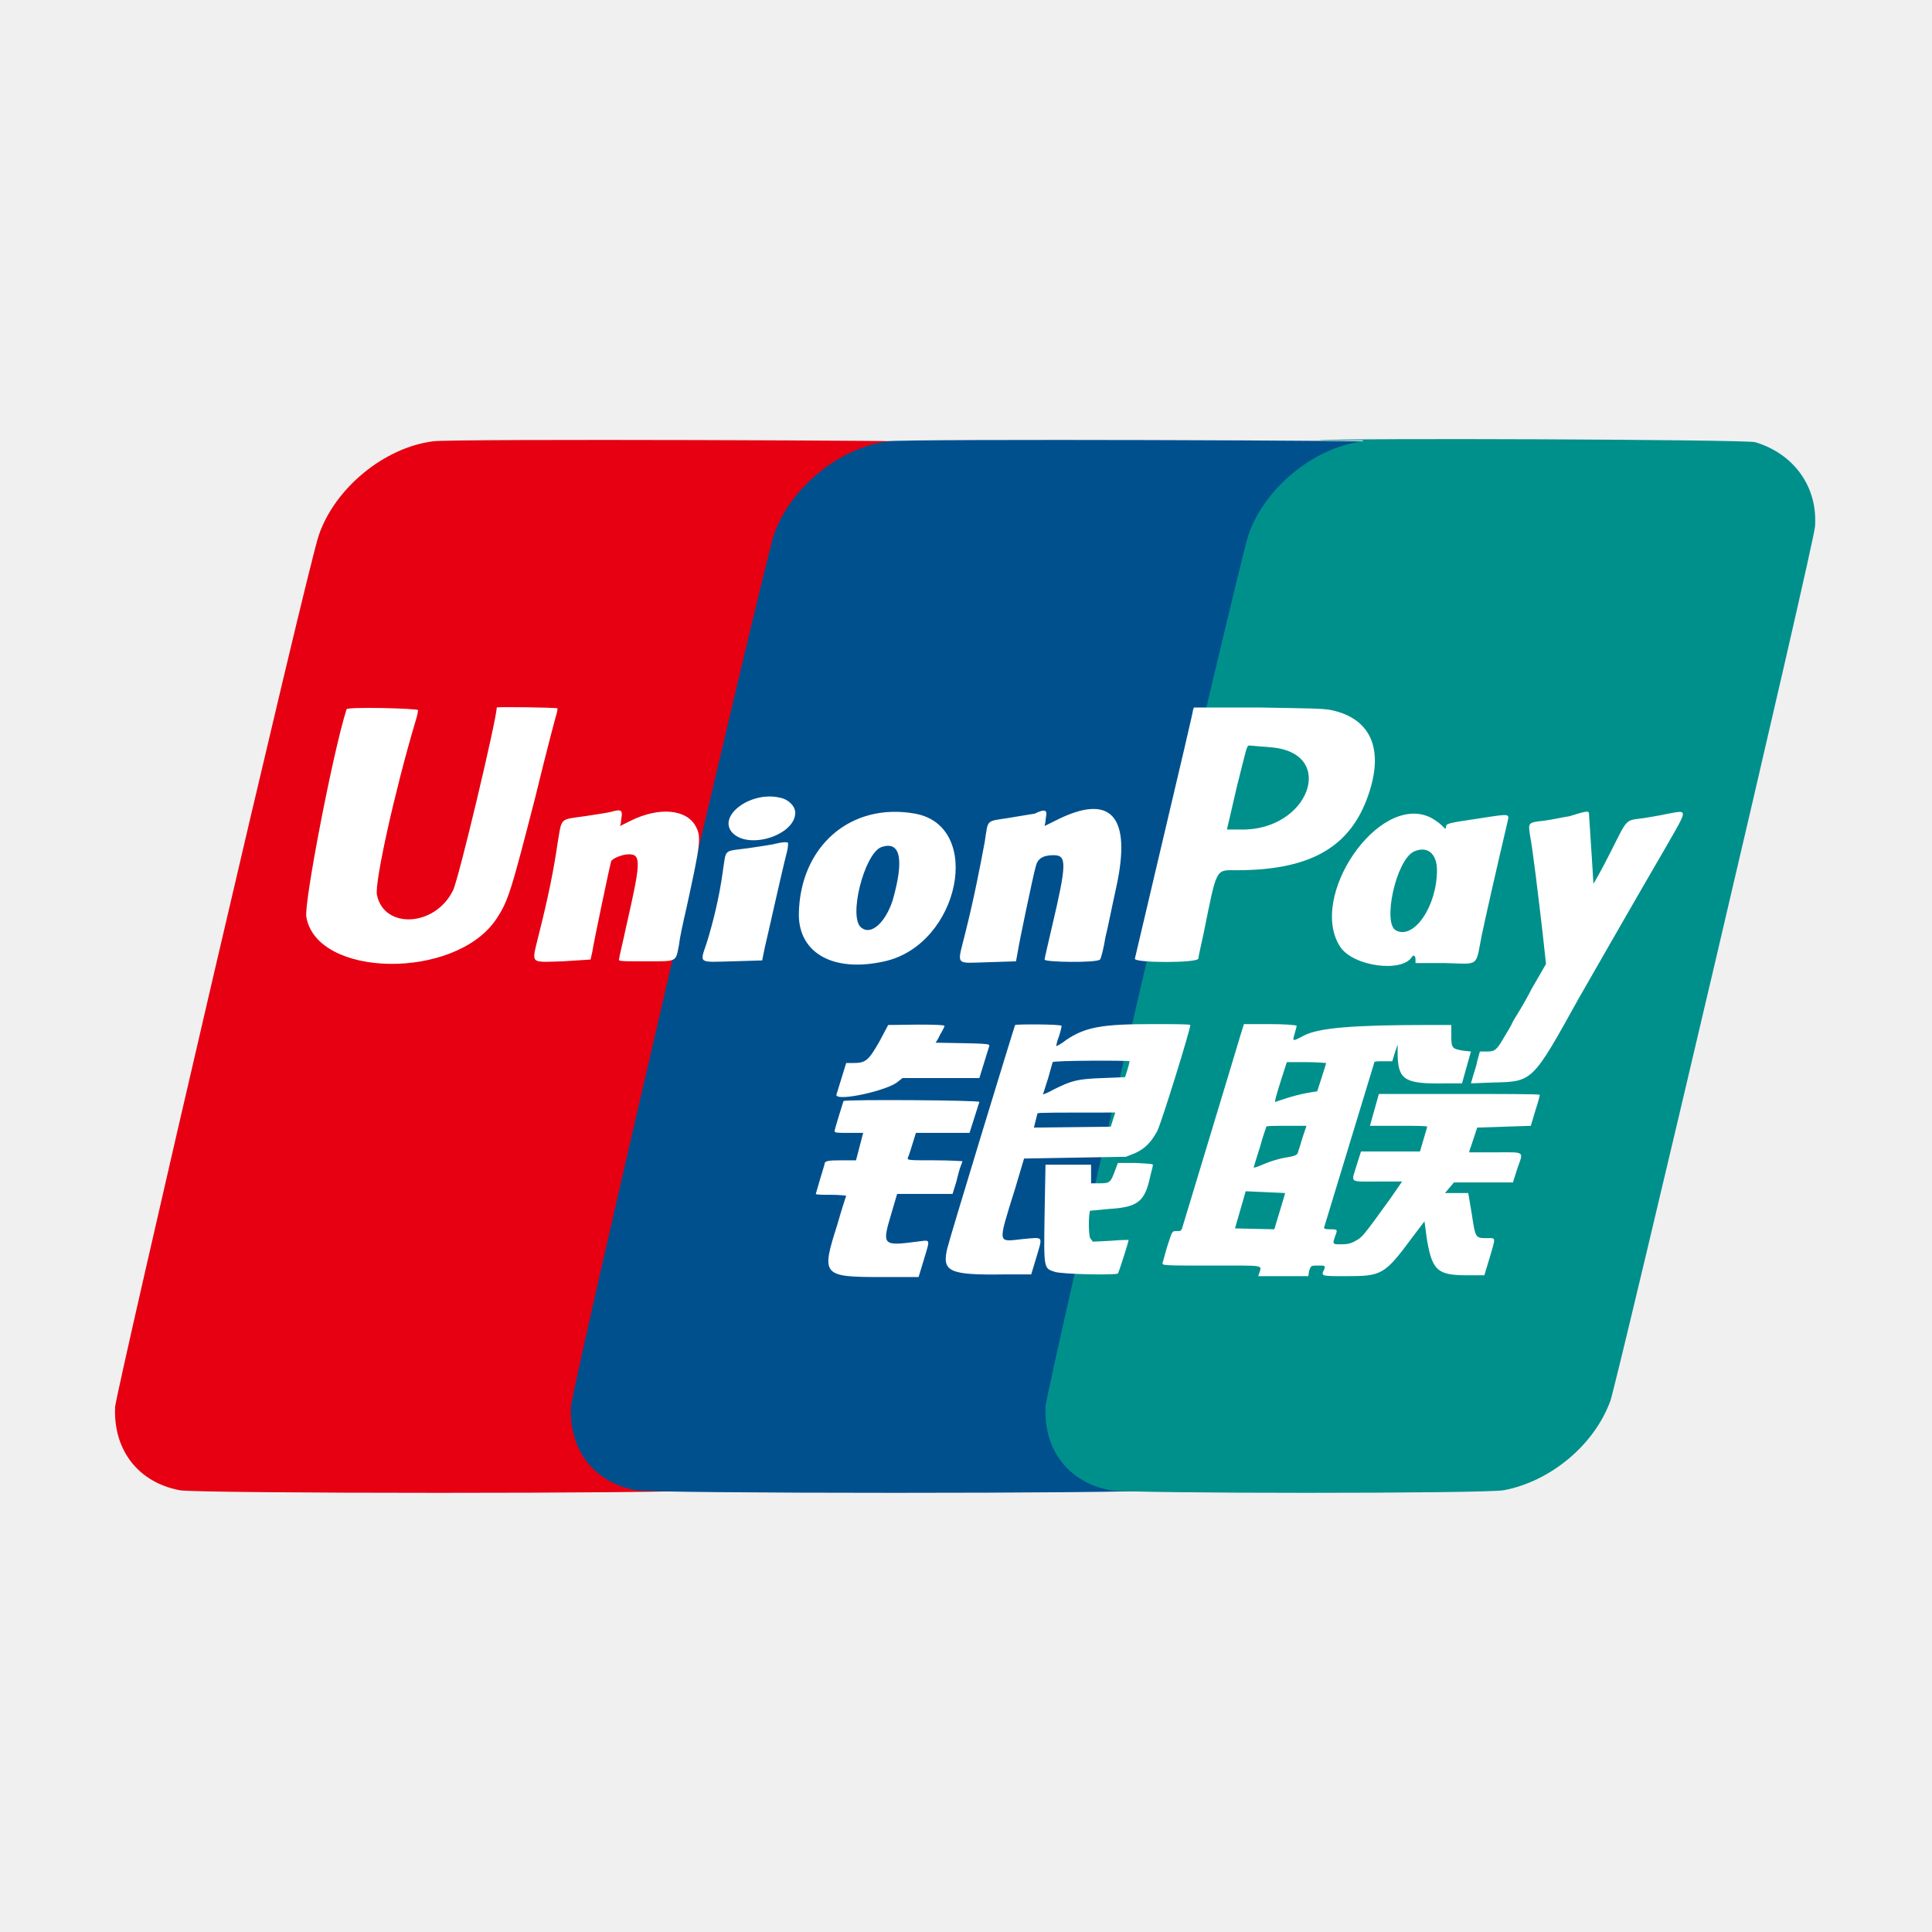
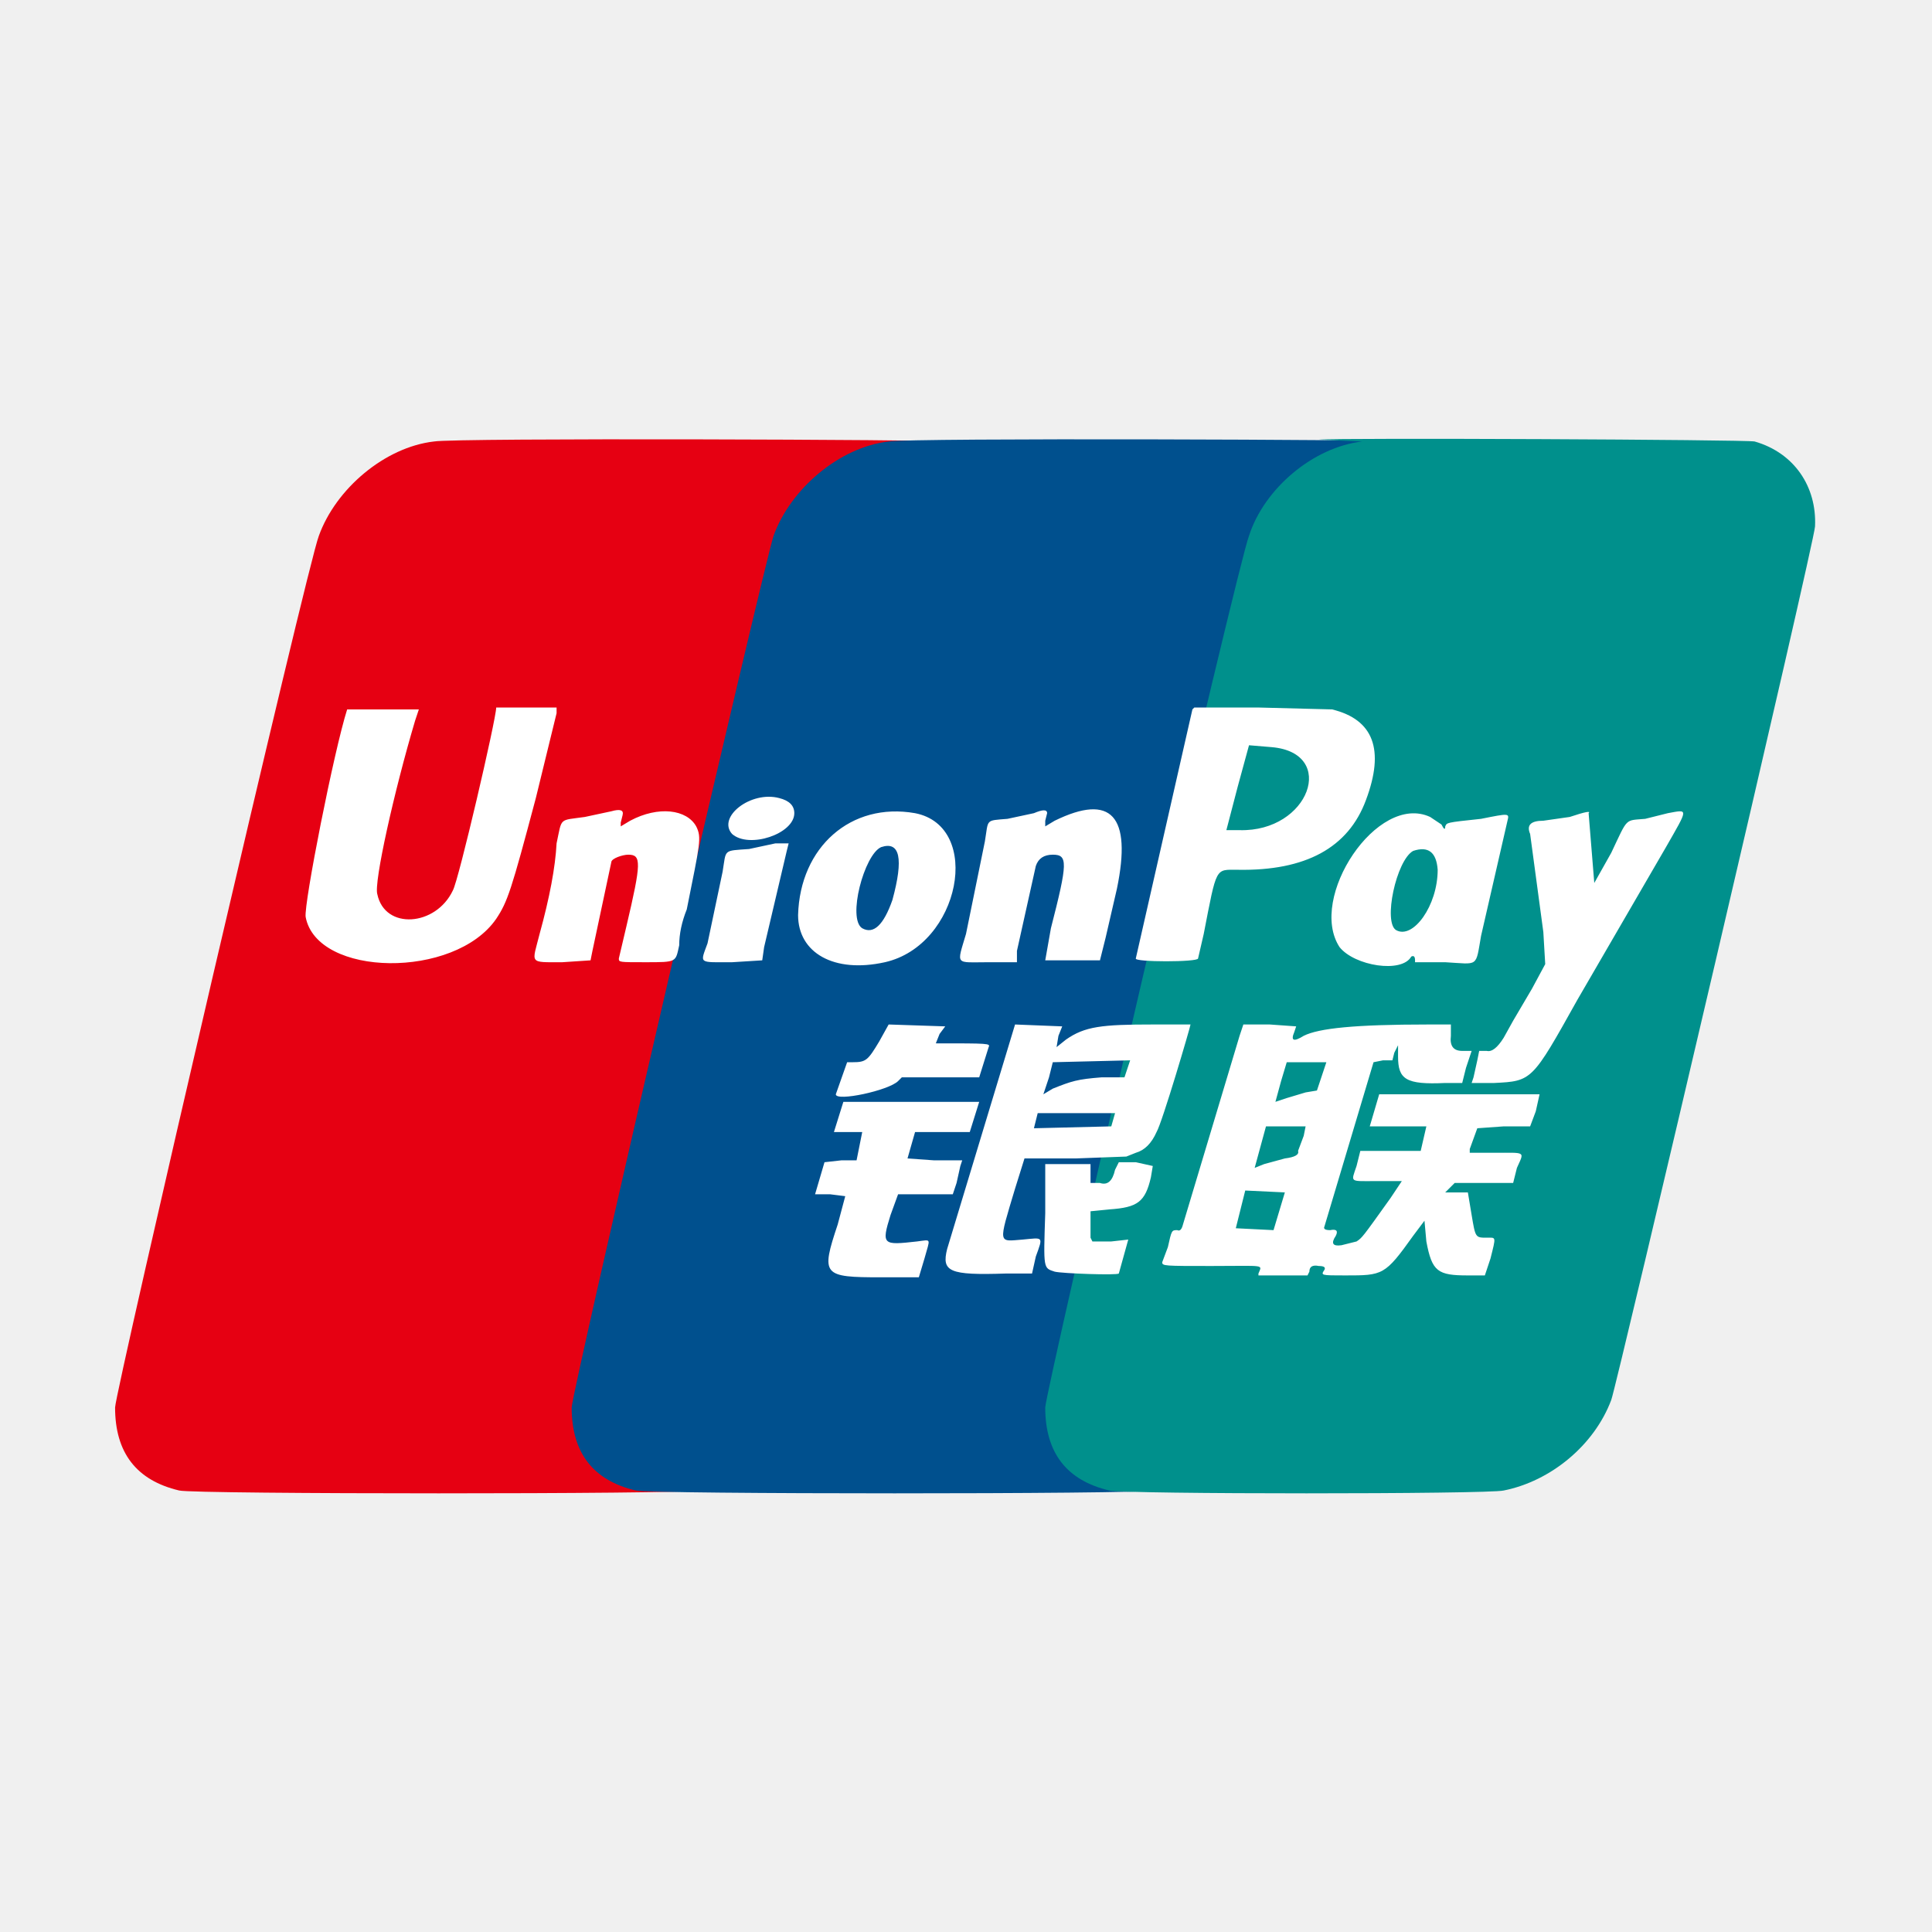
- <svg xmlns="http://www.w3.org/2000/svg" t="1785574775668" class="icon" viewBox="0 0 1024 1024" version="1.1" p-id="7686" width="200" height="200">
-   <path d="M229.643 233.89c-26.054 3.28-52.107 24.846-60.636 49.688-5.683 15.47-107.536 454.219-108.005 462.19-0.949 22.968 12.314 39.844 34.104 44.064 8.055 1.874 266.703 1.874 275.232 0 24.631-4.69 47.843-23.908 56.372-47.345 3.316-8.906 108.48-456.093 108.48-463.595 1.422-21.096-11.372-38.44-31.738-44.533-4.739-0.934-262.912-1.874-273.81-0.47z" fill="#E60012" p-id="7687" />
-   <path d="M470.762 233.89c-26.054 3.28-52.107 24.846-60.632 49.688-5.214 15.47-107.534 454.219-107.534 462.19-0.95 22.968 12.314 39.844 34.108 44.064 8.05 1.874 266.698 1.874 275.227 0 24.635-4.69 47.847-23.908 56.372-47.345 3.317-8.906 108.479-456.093 108.479-463.595 1.424-21.096-11.366-38.44-31.736-44.533-5.214-0.934-263.387-1.874-274.284-0.47z" fill="#00508E" p-id="7688" />
-   <path d="M722.308 233.89c-26.054 3.28-52.112 24.846-60.637 49.688-5.209 15.47-107.534 454.219-107.534 462.19-0.945 22.968 12.32 39.844 34.108 44.064 8.055 1.874 200.383 1.874 208.908 0 24.634-4.69 47.847-23.908 56.372-47.345 3.316-8.906 108.484-456.093 108.484-463.595 1.418-21.096-11.371-38.44-31.743-44.533-4.734-1.404-220.748-2.343-231.645-0.934h23.687v0.465z" fill="#00908C" p-id="7689" />
-   <path d="M221.589 376.39c0 0.47-0.476 3.282-1.42 6.095-10.896 36.562-21.793 85.781-20.37 91.874 3.79 18.283 30.793 16.876 40.266-2.343 2.842-5.154 23.212-90.936 23.212-97.028 0-0.47 32.212 0 32.212 0.464 0 0 0 1.408-0.475 2.817-0.474 1.403-5.683 21.091-11.366 44.529-12.795 49.688-14.213 54.842-20.845 64.686-21.793 31.878-94.746 30.94-100.429-1.404-1.422-7.032 14.213-88.124 21.32-110.159 0-1.403 37.895-0.469 37.895 0.47z m484.139 0c21.79 4.69 28.42 22.03 18.472 47.816-9.947 25.78-31.262 37.028-68.686 37.028-11.371 0-10.423-1.874-17.529 33.282-1.419 6.562-2.841 12.656-2.841 13.594-0.476 2.343-34.11 2.343-33.635 0 28.426-120.468 30.793-130.78 30.793-131.72l0.474-1.402h34.104c27.003 0.464 34.583 0.464 38.848 1.403z m-292.282 46.408c4.735 0.938 8.05 4.69 8.05 7.97 0 11.717-24.16 19.688-33.16 10.779-8.525-8.905 9.475-22.5 25.11-18.75z m-83.849 8.904c0 0.94-0.474 2.817-0.474 4.22l-0.474 1.878 5.683-2.816c15.16-7.497 29.844-6.094 34.583 3.281 2.841 5.629 2.367 8.91-5.21 43.595-1.422 6.094-3.315 14.534-3.79 18.748-1.897 9.38-0.474 8.91-17.528 8.91-14.687 0-14.687 0-14.212-1.408 0-0.938 1.896-8.435 3.79-17.345 7.58-33.277 8.055-37.967 1.422-37.967-3.79 0-9.004 2.343-9.473 3.75-0.948 3.282-9.478 44.06-9.952 47.812l-0.945 4.22-14.687 0.938c-17.998 0.47-16.58 1.873-12.79-14.064 5.21-20.626 8.055-35.154 9.949-48.28 2.367-14.063 0.948-12.655 14.212-14.532 6.158-0.94 12.315-1.874 14.213-2.343 4.735-1.409 5.683-0.94 5.683 1.403z m225.014-0.464c0 0.933-0.474 2.811-0.474 4.216l-0.476 2.346 5.688-2.816c29.37-14.998 40.737-2.813 32.212 35.628-1.893 8.436-4.265 20.623-5.683 26.25-0.949 6.094-2.372 11.248-2.842 11.717-1.898 1.874-29.844 1.41-29.375 0 0-0.938 1.898-8.435 3.791-16.875 8.056-34.216 8.056-38.436 0.949-38.436-5.683 0-8.525 1.873-9.473 6.092-1.424 5.155-8.53 38.906-9.475 45l-0.948 5.158-14.687 0.47c-17.999 0.465-16.58 2.342-12.316-15.003 4.74-18.75 8.056-36.094 10.423-48.749 1.893-12.187 0.474-10.782 12.315-12.656 5.213-0.938 11.846-1.878 14.214-2.342 4.738-2.348 6.157-1.878 6.157 0z m287.547-0.47c1.892 28.592 2.368 37.028 2.368 37.498 0 0.47 4.264-7.032 8.999-16.406 9.473-18.749 7.58-16.876 18.002-18.28 2.842-0.469 8.525-1.409 12.79-2.342 10.423-1.878 10.423-2.817-1.423 17.81-16.105 27.658-38.368 66.564-46.423 80.627-24.157 43.591-24.157 43.591-44.527 44.06l-12.316 0.47 0.945-3.282c0.474-1.873 1.897-5.623 2.37-8.435l1.42-5.159h3.79c4.265 0 5.209-0.94 9-7.502 1.423-2.342 3.79-6.093 4.738-8.435 1.42-2.343 6.158-9.844 9.949-17.345l7.58-13.125-1.897-17.34c-2.367-20.158-5.209-44.065-6.631-51.097-0.95-6.562-0.95-6.562 7.58-7.5 3.79-0.466 9.948-1.874 13.264-2.343 8.999-2.812 9.947-2.812 10.422-1.874z m-357.183 0.47c36.476 6.562 23.686 69.37-16.106 78.28-27.003 6.094-45.475-4.22-45.475-24.847 0.47-36.093 27.472-59.53 61.58-53.433z m272.86 1.873c1.893 0.938 4.739 2.812 6.158 4.22 2.367 2.342 2.367 2.342 2.367 0.934 0.475-1.873 0-1.873 18.951-4.685 15.158-2.342 14.684-2.342 13.739 1.874-6.158 26.249-11.371 49.217-13.739 60.47-3.315 16.876-0.948 14.998-19.421 14.529h-15.635v-1.874c0-1.873-0.945-2.812-1.894-1.407-5.213 8.44-30.792 5.158-37.898-5.155-17.525-26.25 19.896-81.562 47.371-68.906z m-340.129 13.595s0 2.342-0.474 4.219c-3.786 14.999-10.418 45.469-11.842 51.092l-1.422 7.032-15.632 0.469c-18.472 0.47-17.528 1.404-13.738-9.843 3.316-10.783 6.633-23.908 8.53-37.972 1.892-12.186 0-10.313 13.738-12.186 6.157-0.94 12.79-1.873 14.208-2.342 3.79-0.939 6.158-0.939 6.632-0.47z m82.9 97.028c0 0.47-0.944 2.348-2.367 4.69-0.95 2.342-2.367 4.22-2.367 4.22 27.946 0.464 28.895 0.464 28.42 1.873l-5.209 16.876h-40.74l-2.367 1.873c-5.214 4.689-32.686 10.782-32.686 7.031l5.21-16.875h3.789c6.632 0 8.05-1.404 13.738-11.247l4.735-8.91c24.636-0.465 29.843 0 29.843 0.47z m62.06 0c0 0.47-0.475 2.812-1.424 5.629-0.948 2.342-1.417 4.685-1.417 5.154 0 0 2.366-0.94 5.207-3.28 10.423-7.033 19.422-8.437 45.95-8.437 10.423 0 19.422 0 19.896 0.465 0.475 0.939-15.156 51.565-17.528 56.25-3.316 6.098-6.633 9.379-11.84 11.721l-4.74 1.874-26.998 0.47-27.003 0.468-4.738 15.937c-9.474 30.47-9.474 28.128 4.264 26.72 10.897-0.94 10.423-1.873 7.107 9.374l-2.842 9.375h-13.738c-29.844 0.47-33.634-1.404-30.793-13.594 1.423-6.094 35.528-117.656 36.002-118.595 0.474-0.465 24.635-0.465 24.635 0.47z m124.584 0c0 0.47-0.474 1.877-0.944 3.75-1.423 4.69-1.423 4.69 4.735 1.41 8.054-4.221 27.002-5.629 65.845-5.629h12.32v5.629c0 6.562 0.475 7.03 6.158 7.966l4.264 0.469-2.372 8.44-2.366 8.435h-8.53c-21.789 0.47-25.104-1.873-25.58-14.528v-6.098l-1.418 4.22-1.423 4.69H733.2c-2.367 0-4.735 0-4.735 0.47 0 0-23.211 76.401-26.528 87.184-0.474 0.94 0 1.409 2.843 1.409 4.264 0 4.264 0 2.841 3.745-1.419 4.221-1.419 4.221 3.316 4.221 3.316 0 5.214-0.47 7.58-1.873 3.317-1.878 3.317-1.408 18.473-22.5l6.158-8.909h-12.79c-15.631 0-14.207 0.939-11.366-8.435l2.367-7.502h31.268c2.841-9.844 3.785-12.656 3.785-13.125 0-0.47-6.632-0.47-15.156-0.47h-15.158l4.735-16.875h42.633c23.212 0 42.638 0 42.638 0.47 0 0.469-0.948 4.22-2.37 8.44l-2.368 7.966-14.213 0.469-14.21 0.469c-2.37 7.032-3.315 10.313-3.789 11.252l-0.474 1.873h13.738c16.106 0 15.157-0.938 11.84 8.436l-2.367 7.501h-31.266l-4.735 5.624h12.316l1.892 11.252c1.898 12.656 1.898 12.656 8.055 12.656 4.74 0 4.74-0.94 1.424 10.312l-2.847 9.375h-8.999c-15.631 0-18.473-2.342-21.32-18.28l-1.418-10.313-5.683 7.502c-15.636 21.091-16.58 21.56-36.476 21.56-12.794 0-12.794 0-10.897-3.75 0.475-1.873 0.475-1.873-3.316-1.873-3.79 0-3.79 0-4.738 2.812l-0.475 2.811H666.88l0.474-1.408c1.424-4.684 3.79-4.215-25.105-4.215-25.109 0-26.527 0-26.053-1.409l2.368-8.435c2.841-8.44 2.367-8.44 5.209-8.44 2.37 0 2.37 0 3.315-3.281 22.268-73.592 29.374-97.03 30.319-100.31l1.897-6.094h13.264c8.525 0 14.682 0.465 14.682 0.934z m-168.167 40.314l-5.213 16.406h-28.42c-2.842 9.375-3.79 12.187-4.266 13.125-0.474 1.409 0.475 1.409 14.214 1.409 8.054 0 14.686 0.47 14.686 0.47 0 0.464-0.474 1.402-0.95 2.81-0.473 0.935-1.422 4.686-2.365 8.436l-1.898 6.093H475.5l-3.316 11.252c-4.738 15.937-4.264 16.406 13.738 14.064 7.581-0.939 7.107-1.877 3.79 9.375l-2.841 9.374h-19.9c-31.263 0-31.737-0.939-23.212-27.658 2.372-8.436 4.74-15.468 4.74-15.468s-3.317-0.47-8.056-0.47c-4.26 0-8.05 0-8.05-0.469 3.315-11.716 4.734-15.468 4.734-16.406 0.474-0.934 1.423-1.403 8.53-1.403h8.05l3.79-14.534h-7.576c-5.688 0-7.58 0-7.58-0.939 0-0.933 4.264-14.528 4.733-15.937 0.95-0.933 72.483-0.469 72.008 0.47z m91.9 33.752c0 0.938-0.949 3.75-1.42 6.093-2.846 13.125-6.631 15.937-21.792 16.875-5.209 0.47-9.948 0.938-9.948 0.938-0.949 1.405-0.949 12.657 0 14.53l1.423 1.877 9.473-0.47c5.21-0.469 9.474-0.469 9.474-0.469 0 0.939-5.21 17.345-5.684 17.81-0.948 0.94-29.843 0.47-33.634-0.934-5.683-1.878-5.683-1.409-5.214-30.94l0.476-25.78h24.16v9.844h4.74c5.208 0 5.682-0.47 8.05-7.033l1.422-3.75h9.475c8.524 0.47 9.473 0.47 8.999 1.409z m44.53-200.626l-5.213 22.5h7.107c36.476 0.938 51.637-40.784 16.105-43.596-5.684-0.47-10.893-0.939-11.367-0.939-1.422 0-1.422 1.41-6.631 22.035z m-188.542 31.874c-8.999 3.75-17.524 37.501-10.417 42.656 5.208 4.22 12.79-2.812 16.58-14.529 6.158-21.565 4.26-31.878-6.163-28.127z m282.339 2.342c-9.478 4.69-16.58 37.971-9.478 41.721 9.478 5.155 21.794-12.654 21.794-31.877 0-8.905-5.214-13.125-12.316-9.844zM557.927 562.957l-2.368 8.436c-1.422 4.22-2.367 7.97-2.841 8.435 0 0.47 2.367-0.465 5.683-2.343 9.473-4.685 12.316-5.623 26.053-6.092l11.846-0.47c1.893-5.623 2.368-7.966 2.368-8.435 0.474-0.47-40.267-0.47-40.741 0.47z m-8.05 27.185l-1.899 7.5 40.741-0.47 2.368-7.5c-32.212 0-41.21 0-41.21 0.47z m128.848-16.876c-1.896 6.097-3.315 10.782-2.841 10.782l5.683-1.873c2.842-0.94 8.055-2.347 10.897-2.812 2.841-0.469 5.209-0.94 5.683-0.94 0 0 4.74-14.532 4.74-15.001 0 0-4.74-0.465-10.423-0.465H682.04l-3.316 10.31z m-7.58 23.907c0 0.469-1.893 5.159-3.317 10.782-1.892 5.624-3.315 10.783-3.315 10.783 0 0.465 2.367-0.47 5.683-1.878 3.316-1.403 8.055-2.812 10.897-3.28 6.157-0.94 6.631-1.404 7.107-3.751 0.474-0.935 1.422-4.685 2.366-7.497l1.898-5.628H682.04c-5.683 0-10.897 0-10.897 0.469z m-16.58 53.908l20.845 0.47c4.264-14.064 5.683-18.754 5.683-19.223l-20.844-0.934-5.684 19.687z" fill="#FFFFFF" p-id="7690" />
+ <svg xmlns="http://www.w3.org/2000/svg" width="200" height="200" class="icon" viewBox="0 0 1024 1024">
+   <path fill="#e60012" d="M230 234c-26 3-52 25-61 50-6 15-108 454-108 462q0 36 34 44c8 2 267 2 275 0 25-5 48-24 57-48 3-8 108-456 108-463 2-21-11-39-32-45-4-1-262-2-273 0" />
+   <path fill="#00508e" d="M471 234c-26 3-52 25-61 50-5 15-107 454-107 462q0 36 34 44c8 2 266 2 275 0 25-5 48-24 56-48 4-8 109-456 109-463 1-21-12-39-32-45-5-1-263-2-274 0" />
+   <path fill="#00908c" d="M722 234c-26 3-52 25-60 50-6 15-108 454-108 462q0 36 34 44c8 2 201 2 209 0 25-5 48-24 57-48 3-8 108-456 108-463 1-21-11-39-32-45-4-1-220-2-231-1z" />
+   <path fill="#fff" d="m222 376-2 6c-11 37-22 86-20 92 4 19 31 17 40-2 3-5 23-91 23-97h32v3l-11 45c-13 49-15 55-21 64-22 32-95 31-101-1-1-7 15-88 22-110zm484 0q33 8 18 48-14 38-68 37c-12 0-11-2-18 34l-3 13c0 2-34 2-33 0l30-132 1-1h34zm-293 47q8 2 8 8c0 11-24 19-33 11-8-9 10-23 25-19m-83 9-1 4v2l5-3c15-8 30-6 35 3 3 6 2 9-5 44q-4 10-4 19c-2 9-1 9-18 9-14 0-14 0-14-2l4-17c8-34 8-38 1-38-3 0-9 2-9 4l-10 47-1 5-15 1c-18 0-16 1-12-15q8-29 9-48c3-14 1-12 15-14l14-3q7-2 6 2m225-1-1 4v3l5-3q45-22 33 36l-6 26-3 12h-29l3-17c9-35 9-39 1-39q-7 0-9 6l-10 45v6h-15c-18 0-17 2-12-15l10-49c2-12 0-11 12-12l14-3q7-3 7 0m287 0 3 37 9-16c9-19 7-17 18-18l12-3c11-2 11-3-1 18l-47 81c-24 43-24 43-44 44h-12l1-3 2-9 1-5h4q4 1 9-7l5-9 10-17 7-13-1-17-7-52q-3-7 7-7l14-2q12-4 10-2m-357 0c36 7 24 70-16 79-27 6-46-5-46-25 1-36 28-60 62-54m273 2 6 4q2 4 2 1c1-2 0-2 19-4 15-3 15-3 14 1l-14 61c-3 17-1 15-19 14h-16v-1q0-3-2-2c-5 9-30 5-38-5-17-26 20-82 48-69m-340 14-1 4-12 51-1 7-16 1c-18 0-17 1-13-10l8-38c2-12 0-11 14-12l14-3zm83 97-3 4-2 5c28 0 29 0 28 2l-5 16h-41l-2 2c-5 5-33 11-33 7l6-17h3c7 0 8-1 14-11l5-9zm62 0-2 5-1 6 5-4c10-7 19-8 46-8h20c0 1-15 52-18 57q-4 9-11 11l-5 2-27 1h-27l-5 16c-9 30-9 28 4 27 11-1 11-2 7 9l-2 9h-14c-30 1-34-1-31-13l36-119zm124 0-1 3q-3 7 5 2c8-4 27-6 66-6h12v6q-1 8 6 8h5l-3 9-2 8h-9c-21 1-25-2-25-14v-6l-2 4-1 4h-5l-5 1-26 87q-1 2 3 2 5-1 3 3-4 6 3 5l8-2c3-2 3-2 18-23l6-9h-13c-15 0-14 1-11-8l2-8h32l3-13h-30l5-17h85l-2 9-3 8h-14l-14 1-4 11v2h13c17 0 16-1 12 8l-2 8h-31l-5 5h12l2 12c2 12 2 12 8 12 5 0 5-1 2 11l-3 9h-9c-16 0-19-2-22-18l-1-11-6 8c-15 21-16 21-36 21-13 0-13 0-11-3q1-2-3-2-5-1-5 3l-1 2h-26v-1c2-5 4-4-25-4-25 0-26 0-26-2l3-8c2-9 2-9 5-9q2 1 3-3l30-100 2-6h14zm-168 40-5 16h-29l-4 14 14 1h15l-1 3-2 9-2 6h-29l-4 11c-5 16-4 16 14 14 8-1 7-2 4 9l-3 10h-20c-31 0-32-1-23-28l4-15-8-1h-8l5-17 9-1h8l3-15h-15l5-16zm92 34-1 6c-3 13-7 16-22 17l-10 1v14l1 2h10l9-1-5 18c-1 1-30 0-34-1-6-2-6-1-5-31v-26h24v10h5q6 2 8-7l2-4h9zm45-201-6 23h7c37 1 52-41 17-44l-12-1zm-189 32c-9 4-18 38-10 43q9 5 16-15 9-33-6-28m282 2c-9 5-16 38-9 42 9 5 22-13 22-32q-1-14-13-10M558 563l-2 8-3 9 5-3c10-4 13-5 26-6h12l3-9zm-8 27-2 8 41-1 2-7zm129-17-3 11 6-2 10-3 6-1 5-15h-21zm-8 24-3 11-3 11 5-2 11-3q8-1 7-4l3-8 1-5zm-16 54 20 1 6-20-21-1z" />
</svg>
